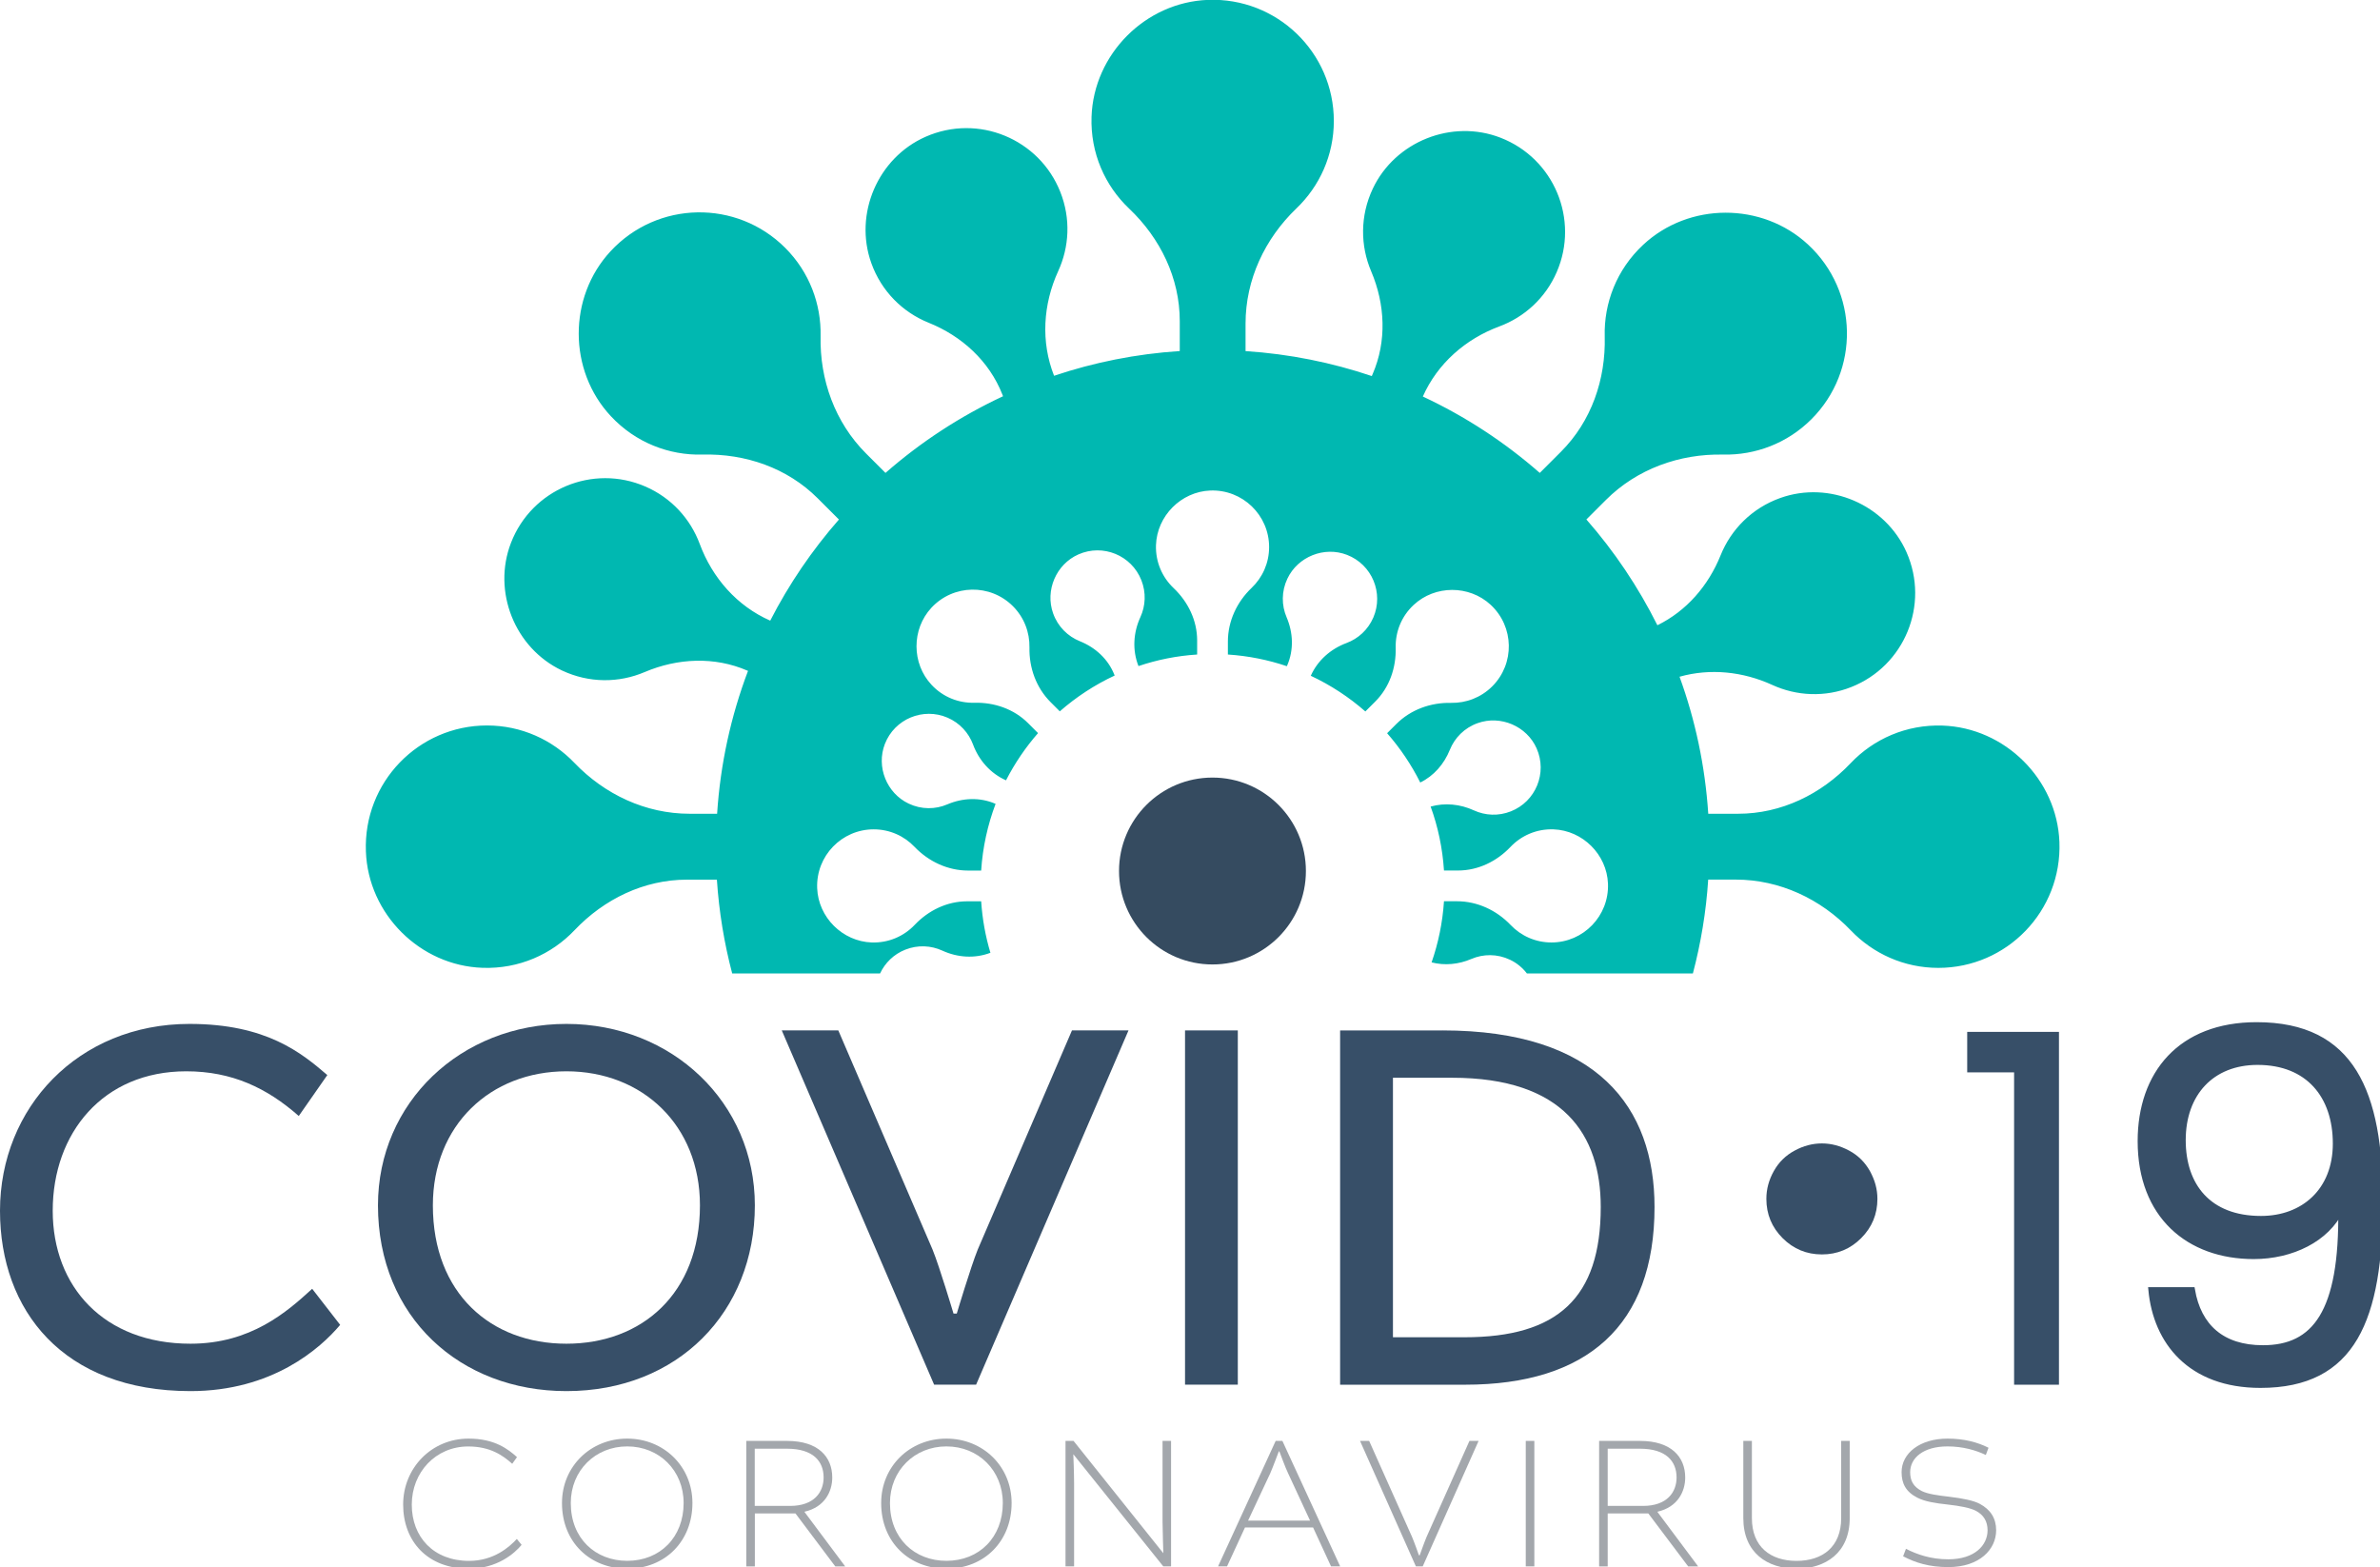
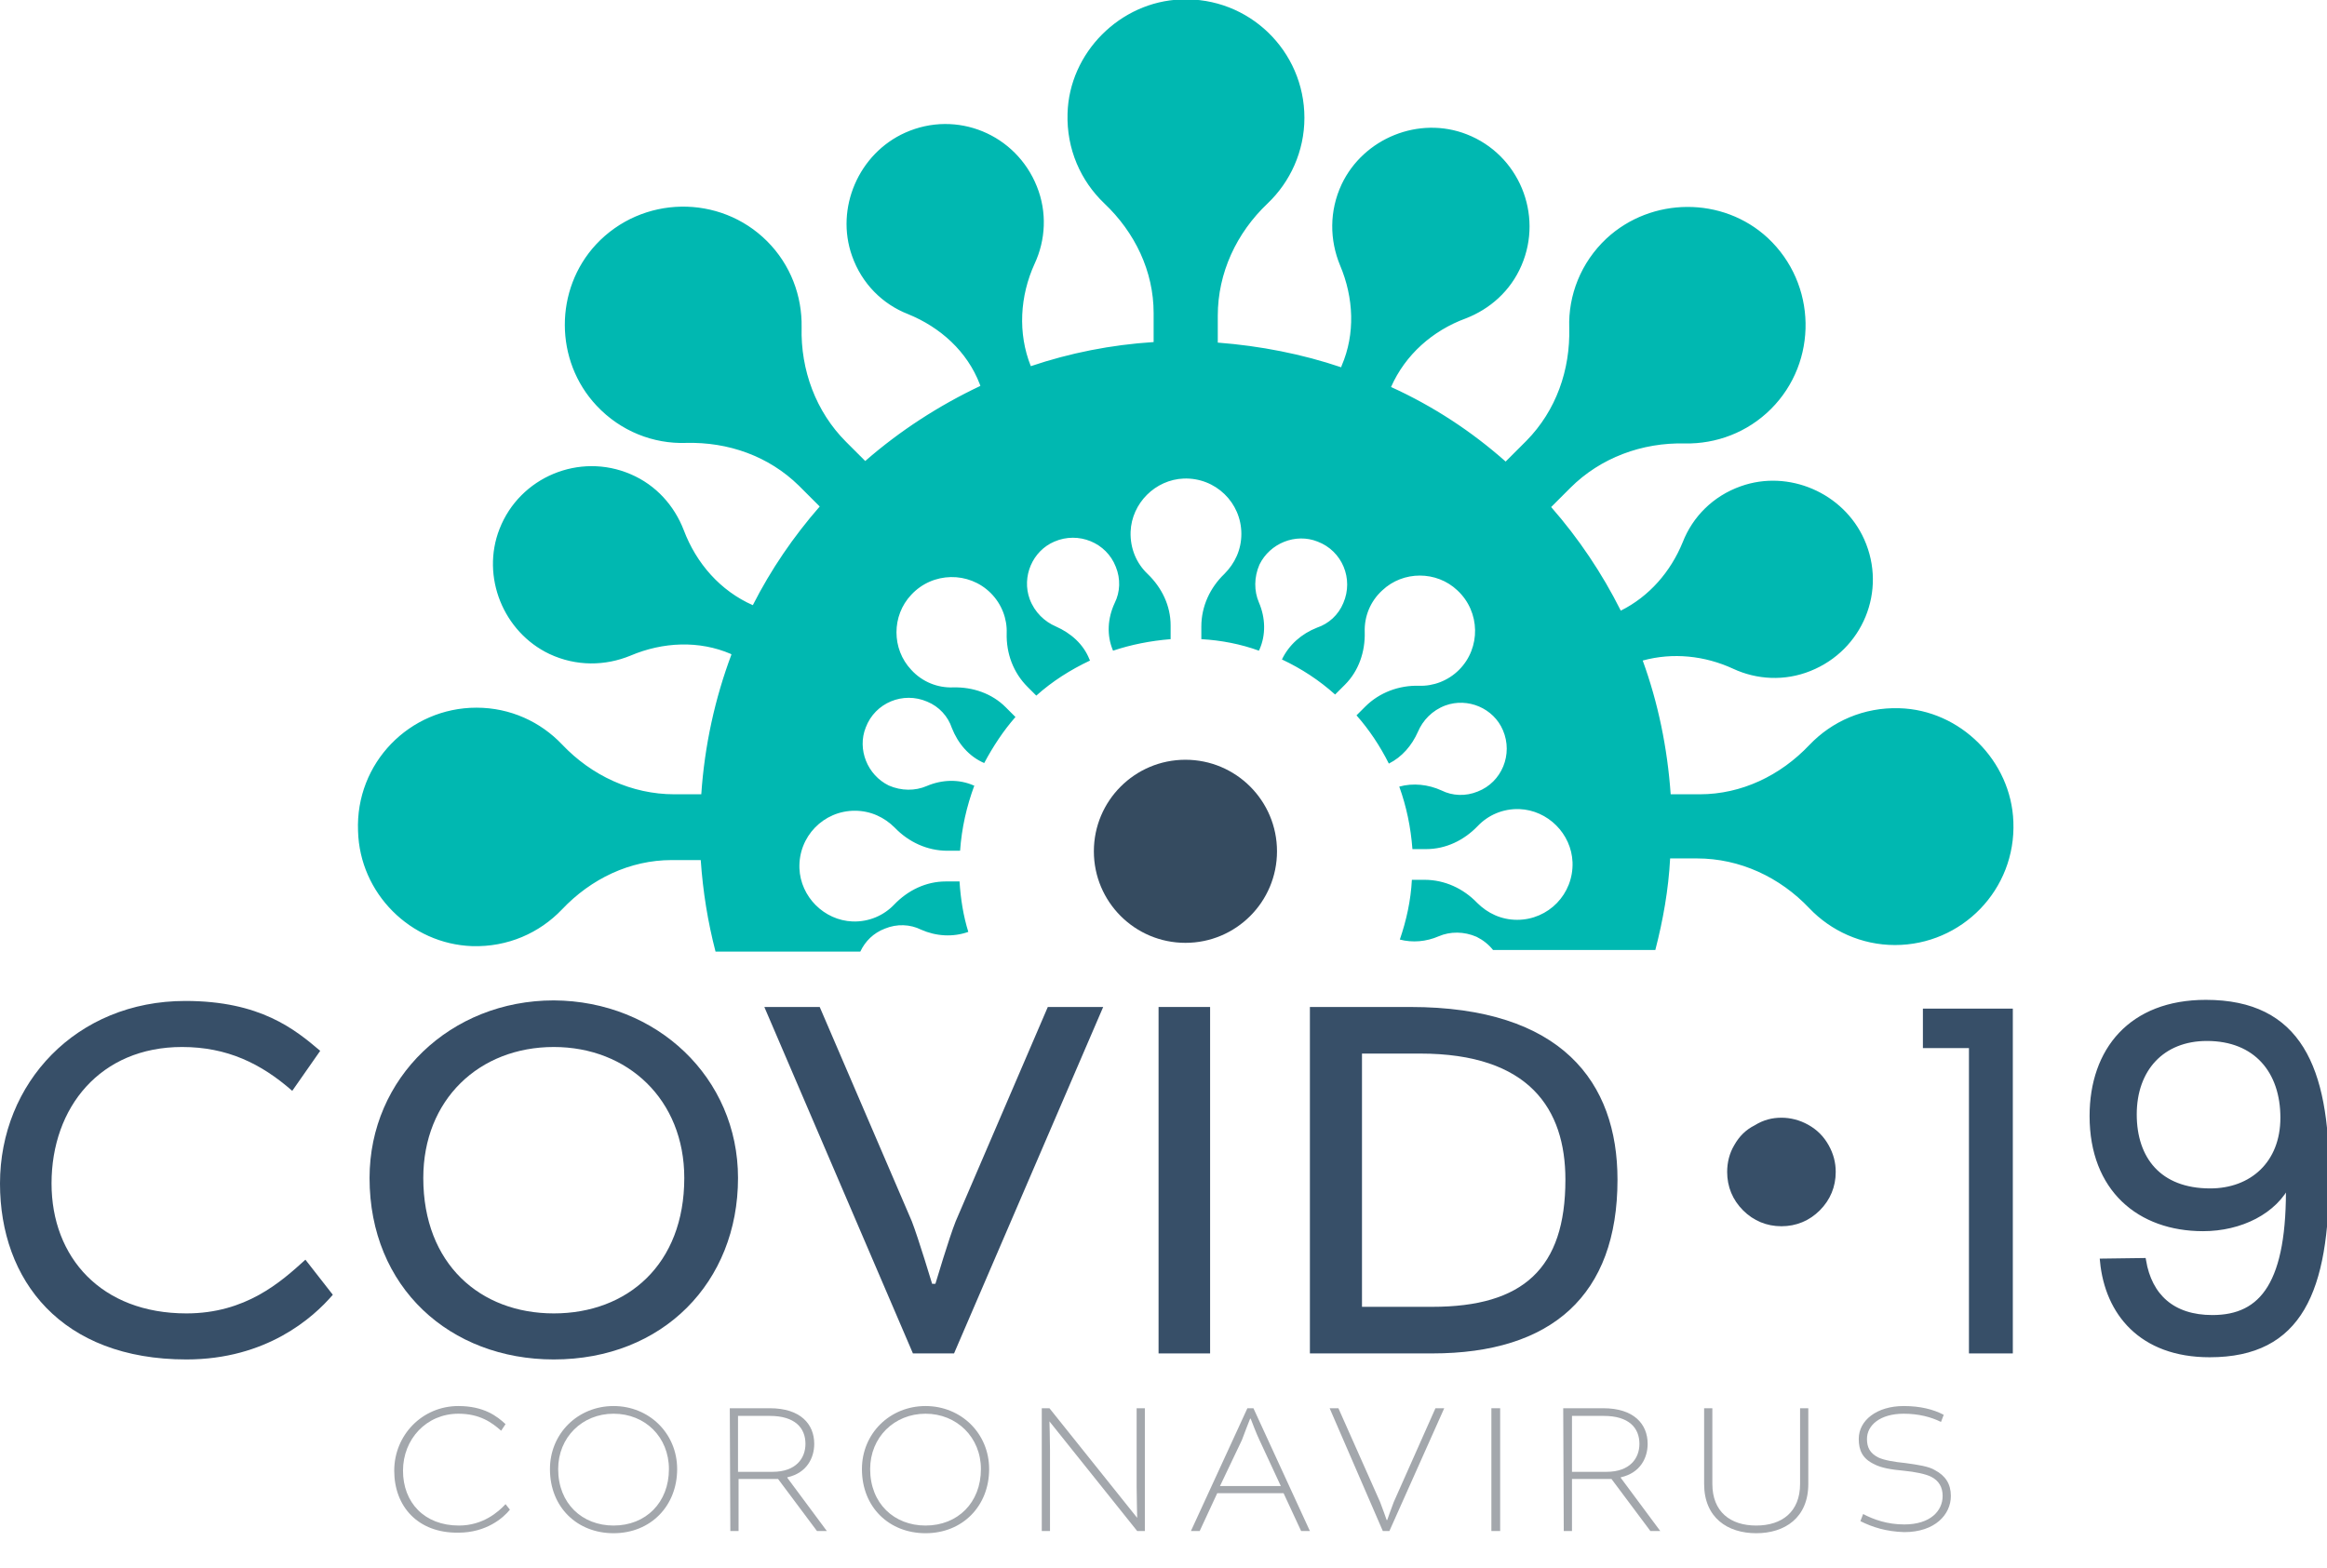
- <svg xmlns="http://www.w3.org/2000/svg" version="1.1" id="Layer_1" x="0px" y="0px" viewBox="0 0 424.35 279.28" style="enable-background:new 0 0 424.35 279.28;" xml:space="preserve">
+ <svg xmlns="http://www.w3.org/2000/svg" version="1.1" id="Layer_1" x="0px" y="0px" viewBox="0 0 424.4 286" style="enable-background:new 0 0 424.4 286;" xml:space="preserve">
  <style type="text/css">
	.st0{fill:#00B8B1;}
	.st1{fill:#354B60;}
	.st2{fill:#374F68;}
	.st3{fill:#374F68;stroke:#374F68;stroke-miterlimit:10;}
	.st4{fill:#A3A7AC;}
</style>
-   <path class="st0" d="M86.05,172.56c6.46,0.22,12.3-2.4,16.38-6.7c5.28-5.56,12.39-9.02,20.05-9.02h5.34  c0.38,5.75,1.31,11.34,2.73,16.73h26.36c0.88-1.87,2.43-3.43,4.51-4.25c2.22-0.88,4.58-0.75,6.59,0.17  c2.72,1.25,5.79,1.45,8.58,0.39c-0.88-2.93-1.44-6.01-1.65-9.18h-2.5c-3.58,0-6.9,1.62-9.36,4.21c-1.91,2.01-4.64,3.23-7.65,3.13  c-5.21-0.18-9.53-4.48-9.73-9.68c-0.22-5.75,4.38-10.49,10.08-10.49c2.86,0,5.44,1.19,7.27,3.11c2.53,2.64,5.94,4.24,9.59,4.24h2.3  c0.27-4.16,1.16-8.15,2.57-11.89l-0.06-0.03c-2.74-1.18-5.81-1.05-8.55,0.12c-2.12,0.91-4.61,0.94-6.89-0.14  c-3.93-1.86-5.81-6.58-4.24-10.63c1.73-4.47,6.82-6.57,11.18-4.69c2.19,0.95,3.77,2.71,4.54,4.78c1.05,2.83,3.12,5.17,5.88,6.39  c1.56-3.04,3.48-5.87,5.71-8.42l-1.77-1.77c-2.53-2.53-6.02-3.73-9.6-3.64c-2.77,0.07-5.56-0.99-7.62-3.2  c-3.56-3.81-3.57-9.9-0.03-13.73c3.91-4.22,10.51-4.32,14.54-0.29c2.02,2.02,3,4.69,2.95,7.34c-0.08,3.65,1.2,7.2,3.78,9.78  l1.63,1.63c2.93-2.56,6.21-4.72,9.78-6.38l-0.06-0.16c-1.1-2.77-3.37-4.85-6.14-5.96c-2.14-0.86-3.93-2.6-4.77-4.97  c-1.46-4.09,0.54-8.76,4.51-10.51c4.39-1.94,9.47,0.17,11.22,4.59c0.88,2.22,0.75,4.58-0.17,6.59c-1.27,2.76-1.46,5.9-0.34,8.73  c3.32-1.12,6.82-1.83,10.46-2.06v-2.5c0-3.58-1.62-6.9-4.21-9.36c-2.01-1.91-3.23-4.64-3.13-7.65c0.18-5.21,4.48-9.53,9.68-9.73  c5.75-0.22,10.49,4.38,10.49,10.08c0,2.86-1.19,5.44-3.11,7.27c-2.64,2.52-4.24,5.94-4.24,9.59v2.3c3.65,0.24,7.17,0.95,10.51,2.08  l0.08-0.17c1.18-2.74,1.05-5.81-0.12-8.55c-0.91-2.12-0.94-4.61,0.14-6.89c1.86-3.93,6.58-5.81,10.63-4.24  c4.47,1.73,6.57,6.82,4.69,11.18c-0.95,2.19-2.71,3.77-4.78,4.54c-2.82,1.05-5.15,3.1-6.37,5.84c3.55,1.66,6.82,3.81,9.73,6.36  l1.77-1.77c2.53-2.53,3.73-6.02,3.64-9.6c-0.07-2.77,0.99-5.56,3.2-7.62c3.81-3.56,9.9-3.57,13.73-0.03  c4.22,3.91,4.32,10.51,0.29,14.54c-2.02,2.02-4.69,3-7.34,2.95c-3.65-0.08-7.2,1.2-9.78,3.78l-1.63,1.63  c2.32,2.65,4.31,5.6,5.91,8.79c2.42-1.18,4.25-3.29,5.27-5.82c0.86-2.14,2.6-3.93,4.97-4.77c4.09-1.46,8.76,0.54,10.51,4.51  c1.94,4.39-0.17,9.47-4.59,11.22c-2.22,0.88-4.58,0.75-6.59-0.17c-2.44-1.12-5.17-1.4-7.72-0.68c1.31,3.59,2.12,7.42,2.38,11.4h2.5  c3.58,0,6.9-1.62,9.36-4.21c1.91-2.01,4.64-3.23,7.65-3.13c5.21,0.18,9.53,4.48,9.73,9.68c0.22,5.75-4.38,10.49-10.08,10.49  c-2.86,0-5.44-1.19-7.27-3.11c-2.52-2.64-5.94-4.24-9.59-4.24h-2.3c-0.25,3.8-1.01,7.45-2.21,10.9c2.34,0.6,4.83,0.36,7.09-0.61  c2.12-0.91,4.61-0.94,6.89,0.14c1.21,0.57,2.23,1.42,3.01,2.44h29.6c1.42-5.4,2.36-10.99,2.73-16.73h4.91  c7.82,0,15.13,3.43,20.54,9.08c3.93,4.1,9.45,6.66,15.58,6.66c12.22,0,22.06-10.14,21.59-22.46c-0.43-11.15-9.69-20.36-20.84-20.74  c-6.46-0.22-12.3,2.4-16.38,6.7c-5.28,5.56-12.39,9.02-20.05,9.02h-5.34c-0.56-8.53-2.32-16.73-5.12-24.43  c5.46-1.54,11.3-0.93,16.53,1.46c4.3,1.97,9.37,2.26,14.11,0.37c9.46-3.75,13.98-14.63,9.83-24.03c-3.76-8.51-13.76-12.8-22.51-9.67  c-5.07,1.81-8.79,5.63-10.64,10.22c-2.18,5.42-6.08,9.93-11.27,12.47c-3.41-6.83-7.67-13.17-12.66-18.86l3.47-3.47  c5.53-5.53,13.13-8.27,20.94-8.1c5.68,0.12,11.39-1.98,15.72-6.31c8.64-8.64,8.43-22.77-0.62-31.15c-8.19-7.58-21.25-7.55-29.4,0.07  c-4.72,4.41-7,10.39-6.84,16.33c0.2,7.66-2.38,15.13-7.8,20.55l-3.78,3.78c-6.24-5.47-13.25-10.07-20.85-13.62  c2.61-5.88,7.6-10.26,13.64-12.5c4.44-1.65,8.22-5.03,10.24-9.71c4.04-9.34-0.46-20.23-10.04-23.94  c-8.67-3.36-18.78,0.67-22.76,9.08c-2.3,4.87-2.23,10.2-0.29,14.75c2.5,5.88,2.8,12.46,0.26,18.32l-0.15,0.35  c-7.14-2.41-14.69-3.94-22.51-4.45v-4.91c0-7.82,3.43-15.13,9.08-20.54c4.1-3.93,6.66-9.45,6.66-15.58  c0-12.22-10.14-22.06-22.46-21.59c-11.15,0.43-20.36,9.69-20.74,20.84c-0.22,6.46,2.4,12.3,6.71,16.38  c5.56,5.28,9.02,12.39,9.02,20.05v5.34c-7.79,0.51-15.3,2.02-22.41,4.41c-2.39-6.05-1.97-12.76,0.74-18.67  c1.97-4.3,2.26-9.36,0.37-14.11c-3.75-9.46-14.63-13.98-24.03-9.83c-8.51,3.76-12.8,13.76-9.67,22.51  c1.81,5.07,5.63,8.79,10.22,10.64c5.93,2.38,10.79,6.83,13.14,12.77l0.13,0.34c-7.64,3.56-14.69,8.18-20.96,13.67l-3.47-3.47  c-5.53-5.53-8.27-13.13-8.1-20.94c0.12-5.68-1.98-11.39-6.31-15.72c-8.64-8.64-22.77-8.43-31.15,0.62  c-7.58,8.19-7.55,21.25,0.07,29.4c4.41,4.72,10.39,7,16.33,6.84c7.66-0.2,15.13,2.38,20.55,7.8l3.78,3.78  c-4.78,5.46-8.91,11.51-12.25,18.03c-5.91-2.6-10.32-7.61-12.57-13.68c-1.65-4.44-5.03-8.22-9.71-10.24  c-9.34-4.04-20.23,0.46-23.94,10.04c-3.36,8.67,0.67,18.78,9.08,22.76c4.87,2.3,10.2,2.23,14.75,0.29c5.88-2.5,12.46-2.8,18.32-0.26  l0.11,0.05c-3.03,8-4.93,16.55-5.51,25.47h-4.91c-7.82,0-15.13-3.43-20.54-9.08c-3.93-4.1-9.45-6.66-15.58-6.66  c-12.22,0-22.06,10.14-21.59,22.46C65.64,162.98,74.9,172.19,86.05,172.56z" />
-   <circle class="st1" cx="216.18" cy="155.3" r="16.66" />
+   <path class="st0" d="M86.1,172.6c6.5,0.2,12.3-2.4,16.4-6.7c5.3-5.6,12.4-9,20-9h5.3c0.4,5.8,1.3,11.3,2.7,16.7h26.4  c0.9-1.9,2.4-3.4,4.5-4.2c2.2-0.9,4.6-0.8,6.6,0.2c2.7,1.2,5.8,1.4,8.6,0.4c-0.9-2.9-1.4-6-1.6-9.2h-2.5c-3.6,0-6.9,1.6-9.4,4.2  c-1.9,2-4.6,3.2-7.6,3.1c-5.2-0.2-9.5-4.5-9.7-9.7c-0.2-5.8,4.4-10.5,10.1-10.5c2.9,0,5.4,1.2,7.3,3.1c2.5,2.6,5.9,4.2,9.6,4.2h2.3  c0.3-4.2,1.2-8.1,2.6-11.9l-0.1,0c-2.7-1.2-5.8-1.1-8.6,0.1c-2.1,0.9-4.6,0.9-6.9-0.1c-3.9-1.9-5.8-6.6-4.2-10.6  c1.7-4.5,6.8-6.6,11.2-4.7c2.2,0.9,3.8,2.7,4.5,4.8c1.1,2.8,3.1,5.2,5.9,6.4c1.6-3,3.5-5.9,5.7-8.4l-1.8-1.8c-2.5-2.5-6-3.7-9.6-3.6  c-2.8,0.1-5.6-1-7.6-3.2c-3.6-3.8-3.6-9.9,0-13.7c3.9-4.2,10.5-4.3,14.5-0.3c2,2,3,4.7,2.9,7.3c-0.1,3.7,1.2,7.2,3.8,9.8l1.6,1.6  c2.9-2.6,6.2-4.7,9.8-6.4l-0.1-0.2c-1.1-2.8-3.4-4.8-6.1-6c-2.1-0.9-3.9-2.6-4.8-5c-1.5-4.1,0.5-8.8,4.5-10.5  c4.4-1.9,9.5,0.2,11.2,4.6c0.9,2.2,0.8,4.6-0.2,6.6c-1.3,2.8-1.5,5.9-0.3,8.7c3.3-1.1,6.8-1.8,10.5-2.1v-2.5c0-3.6-1.6-6.9-4.2-9.4  c-2-1.9-3.2-4.6-3.1-7.7c0.2-5.2,4.5-9.5,9.7-9.7c5.8-0.2,10.5,4.4,10.5,10.1c0,2.9-1.2,5.4-3.1,7.3c-2.6,2.5-4.2,5.9-4.2,9.6v2.3  c3.6,0.2,7.2,0.9,10.5,2.1l0.1-0.2c1.2-2.7,1.1-5.8-0.1-8.6c-0.9-2.1-0.9-4.6,0.1-6.9c1.9-3.9,6.6-5.8,10.6-4.2  c4.5,1.7,6.6,6.8,4.7,11.2c-0.9,2.2-2.7,3.8-4.8,4.5c-2.8,1.1-5.1,3.1-6.4,5.8c3.6,1.7,6.8,3.8,9.7,6.4l1.8-1.8  c2.5-2.5,3.7-6,3.6-9.6c-0.1-2.8,1-5.6,3.2-7.6c3.8-3.6,9.9-3.6,13.7,0c4.2,3.9,4.3,10.5,0.3,14.5c-2,2-4.7,3-7.3,2.9  c-3.6-0.1-7.2,1.2-9.8,3.8l-1.6,1.6c2.3,2.6,4.3,5.6,5.9,8.8c2.4-1.2,4.2-3.3,5.3-5.8c0.9-2.1,2.6-3.9,5-4.8  c4.1-1.5,8.8,0.5,10.5,4.5c1.9,4.4-0.2,9.5-4.6,11.2c-2.2,0.9-4.6,0.8-6.6-0.2c-2.4-1.1-5.2-1.4-7.7-0.7c1.3,3.6,2.1,7.4,2.4,11.4  h2.5c3.6,0,6.9-1.6,9.4-4.2c1.9-2,4.6-3.2,7.6-3.1c5.2,0.2,9.5,4.5,9.7,9.7c0.2,5.8-4.4,10.5-10.1,10.5c-2.9,0-5.4-1.2-7.3-3.1  c-2.5-2.6-5.9-4.2-9.6-4.2h-2.3c-0.2,3.8-1,7.4-2.2,10.9c2.3,0.6,4.8,0.4,7.1-0.6c2.1-0.9,4.6-0.9,6.9,0.1c1.2,0.6,2.2,1.4,3,2.4  h29.6c1.4-5.4,2.4-11,2.7-16.7h4.9c7.8,0,15.1,3.4,20.5,9.1c3.9,4.1,9.5,6.7,15.6,6.7c12.2,0,22.1-10.1,21.6-22.5  c-0.4-11.1-9.7-20.4-20.8-20.7c-6.5-0.2-12.3,2.4-16.4,6.7c-5.3,5.6-12.4,9-20,9h-5.3c-0.6-8.5-2.3-16.7-5.1-24.4  c5.5-1.5,11.3-0.9,16.5,1.5c4.3,2,9.4,2.3,14.1,0.4c9.5-3.8,14-14.6,9.8-24c-3.8-8.5-13.8-12.8-22.5-9.7c-5.1,1.8-8.8,5.6-10.6,10.2  c-2.2,5.4-6.1,9.9-11.3,12.5c-3.4-6.8-7.7-13.2-12.7-18.9l3.5-3.5c5.5-5.5,13.1-8.3,20.9-8.1c5.7,0.1,11.4-2,15.7-6.3  c8.6-8.6,8.4-22.8-0.6-31.2c-8.2-7.6-21.2-7.5-29.4,0.1c-4.7,4.4-7,10.4-6.8,16.3c0.2,7.7-2.4,15.1-7.8,20.6l-3.8,3.8  c-6.2-5.5-13.2-10.1-20.9-13.6c2.6-5.9,7.6-10.3,13.6-12.5c4.4-1.7,8.2-5,10.2-9.7c4-9.3-0.5-20.2-10-23.9  c-8.7-3.4-18.8,0.7-22.8,9.1c-2.3,4.9-2.2,10.2-0.3,14.8c2.5,5.9,2.8,12.5,0.3,18.3l-0.1,0.3c-7.1-2.4-14.7-3.9-22.5-4.5v-4.9  c0-7.8,3.4-15.1,9.1-20.5c4.1-3.9,6.7-9.5,6.7-15.6c0-12.2-10.1-22.1-22.5-21.6c-11.1,0.4-20.4,9.7-20.7,20.8  c-0.2,6.5,2.4,12.3,6.7,16.4c5.6,5.3,9,12.4,9,20v5.3c-7.8,0.5-15.3,2-22.4,4.4c-2.4-6-2-12.8,0.7-18.7c2-4.3,2.3-9.4,0.4-14.1  c-3.8-9.5-14.6-14-24-9.8c-8.5,3.8-12.8,13.8-9.7,22.5c1.8,5.1,5.6,8.8,10.2,10.6c5.9,2.4,10.8,6.8,13.1,12.8l0.1,0.3  c-7.6,3.6-14.7,8.2-21,13.7l-3.5-3.5c-5.5-5.5-8.3-13.1-8.1-20.9c0.1-5.7-2-11.4-6.3-15.7c-8.6-8.6-22.8-8.4-31.2,0.6  c-7.6,8.2-7.6,21.2,0.1,29.4c4.4,4.7,10.4,7,16.3,6.8c7.7-0.2,15.1,2.4,20.6,7.8l3.8,3.8c-4.8,5.5-8.9,11.5-12.2,18  c-5.9-2.6-10.3-7.6-12.6-13.7c-1.7-4.4-5-8.2-9.7-10.2c-9.3-4-20.2,0.5-23.9,10c-3.4,8.7,0.7,18.8,9.1,22.8  c4.9,2.3,10.2,2.2,14.8,0.3c5.9-2.5,12.5-2.8,18.3-0.3l0.1,0.1c-3,8-4.9,16.6-5.5,25.5H123c-7.8,0-15.1-3.4-20.5-9.1  c-3.9-4.1-9.4-6.7-15.6-6.7c-12.2,0-22.1,10.1-21.6,22.5C65.6,163,74.9,172.2,86.1,172.6z" />
+   <circle class="st1" cx="216.2" cy="155.3" r="16.7" />
  <g>
    <g>
-       <path class="st2" d="M0,215.87c0-18.34,13.92-33.31,33.79-33.31c13.73,0,19.97,5.18,24.57,9.12l-5.09,7.3    c-5.66-4.99-11.9-7.97-20.06-7.97c-14.88,0-23.81,11.04-23.81,24.86c0,13.54,9.12,23.71,24.57,23.71    c10.75,0,17.18-5.66,21.69-9.79l4.99,6.43c-3.55,4.22-12.1,11.81-26.69,11.81C11.23,248.03,0,233.63,0,215.87z" />
-       <path class="st2" d="M134.59,214.91c0,19.01-13.73,33.12-33.6,33.12c-18.91,0-33.6-13.15-33.6-33.12    c0-18.33,14.78-32.35,33.6-32.35C119.8,182.56,134.59,196.58,134.59,214.91z M77.18,214.91c0,15.74,10.37,24.67,23.81,24.67    c13.44,0,23.81-8.93,23.81-24.67c0-14.3-10.27-23.9-23.81-23.9C87.45,191.01,77.18,200.61,77.18,214.91z" />
-       <path class="st2" d="M139.39,183.72h10.08l16.8,39.07c1.25,3.07,3.74,11.42,3.74,11.42h0.58c0,0,2.5-8.35,3.74-11.42l16.8-39.07    h10.08l-27.17,63.16h-7.49L139.39,183.72z" />
-       <path class="st2" d="M220.7,183.72v63.16h-9.41v-63.16H220.7z" />
-       <path class="st2" d="M257.18,183.72c27.65,0,37.82,13.73,37.82,31.49c0,21.12-12,31.68-33.79,31.68h-22.27v-63.16H257.18z     M248.35,238.43h12.77c16.61,0,24.29-7.01,24.29-23.23c0-12.86-6.62-23.04-26.49-23.04h-10.56V238.43z" />
-       <path class="st2" d="M359.1,191.2h-8.35v-7.22h16.36v62.91h-8V191.2z" />
-       <path class="st3" d="M390.86,230c1.13,6.53,5.31,10.35,12.62,10.35c9.22,0,14.18-6.27,13.92-24.71    c-2.52,5.31-8.79,8.35-15.57,8.35c-11.57,0-20.19-7.22-20.19-20.53c0-12.01,7.13-20.71,20.71-20.71    c17.05,0,22.01,12.01,22.01,31.5c0,20.97-4.79,32.71-21.32,32.71c-12.53,0-18.62-7.74-19.49-16.96H390.86z M416.44,203.9    c0-8.53-4.87-14.53-13.92-14.53c-8.18,0-13.31,5.57-13.31,13.92c0,8.09,4.52,14.01,13.92,14.01    C410.69,217.3,416.44,212.34,416.44,203.9z" />
+       <path class="st2" d="M0,215.9c0-18.3,13.9-33.3,33.8-33.3c13.7,0,20,5.2,24.6,9.1l-5.1,7.3c-5.7-5-11.9-8-20.1-8    c-14.9,0-23.8,11-23.8,24.9c0,13.5,9.1,23.7,24.6,23.7c10.8,0,17.2-5.7,21.7-9.8l5,6.4C57.1,240.4,48.6,248,34,248    C11.2,248,0,233.6,0,215.9z" />
+       <path class="st2" d="M134.6,214.9c0,19-13.7,33.1-33.6,33.1c-18.9,0-33.6-13.1-33.6-33.1c0-18.3,14.8-32.4,33.6-32.4    C119.8,182.6,134.6,196.6,134.6,214.9z M77.2,214.9c0,15.7,10.4,24.7,23.8,24.7s23.8-8.9,23.8-24.7c0-14.3-10.3-23.9-23.8-23.9    C87.4,191,77.2,200.6,77.2,214.9z" />
+       <path class="st2" d="M139.4,183.7h10.1l16.8,39.1c1.2,3.1,3.7,11.4,3.7,11.4h0.6c0,0,2.5-8.4,3.7-11.4l16.8-39.1h10.1L174,246.9    h-7.5L139.4,183.7z" />
+       <path class="st2" d="M220.7,183.7v63.2h-9.4v-63.2H220.7z" />
+       <path class="st2" d="M257.2,183.7c27.6,0,37.8,13.7,37.8,31.5c0,21.1-12,31.7-33.8,31.7h-22.3v-63.2L257.2,183.7L257.2,183.7z     M248.4,238.4h12.8c16.6,0,24.3-7,24.3-23.2c0-12.9-6.6-23-26.5-23h-10.6L248.4,238.4L248.4,238.4z" />
+       <path class="st2" d="M359.1,191.2h-8.4V184h16.4v62.9h-8L359.1,191.2L359.1,191.2z" />
+       <path class="st3" d="M390.9,230c1.1,6.5,5.3,10.4,12.6,10.4c9.2,0,14.2-6.3,13.9-24.7c-2.5,5.3-8.8,8.4-15.6,8.4    c-11.6,0-20.2-7.2-20.2-20.5c0-12,7.1-20.7,20.7-20.7c17,0,22,12,22,31.5c0,21-4.8,32.7-21.3,32.7c-12.5,0-18.6-7.7-19.5-17    L390.9,230L390.9,230z M416.4,203.9c0-8.5-4.9-14.5-13.9-14.5c-8.2,0-13.3,5.6-13.3,13.9c0,8.1,4.5,14,13.9,14    C410.7,217.3,416.4,212.3,416.4,203.9z" />
    </g>
    <g>
-       <path class="st2" d="M324.85,203.87c1.65,0,3.26,0.43,4.85,1.28c1.59,0.85,2.82,2.07,3.71,3.66c0.88,1.59,1.33,3.23,1.33,4.94    c0,2.74-0.97,5.08-2.9,7.01s-4.26,2.9-6.99,2.9c-2.74,0-5.08-0.97-7.01-2.9s-2.9-4.27-2.9-7.01c0-1.72,0.44-3.37,1.33-4.95    c0.88-1.58,2.12-2.8,3.71-3.65C321.56,204.29,323.18,203.87,324.85,203.87z" />
+       <path class="st2" d="M324.9,203.9c1.6,0,3.3,0.4,4.9,1.3s2.8,2.1,3.7,3.7c0.9,1.6,1.3,3.2,1.3,4.9c0,2.7-1,5.1-2.9,7    s-4.3,2.9-7,2.9c-2.7,0-5.1-1-7-2.9s-2.9-4.3-2.9-7c0-1.7,0.4-3.4,1.3-4.9c0.9-1.6,2.1-2.8,3.7-3.6    C321.6,204.3,323.2,203.9,324.9,203.9z" />
    </g>
  </g>
  <g>
-     <path class="st4" d="M71.88,268.26c0-6.53,5.07-11.76,11.66-11.76c4.69,0,7.07,1.9,8.64,3.3l-0.85,1.19   c-1.67-1.5-3.94-3.09-7.85-3.09c-5.78,0-10.06,4.59-10.06,10.37s3.88,10.03,10.2,10.03c4.42,0,7.17-2.45,8.53-3.91l0.85,1.05   c-1.22,1.5-4.35,4.25-9.38,4.25C76.17,279.69,71.88,274.76,71.88,268.26z" />
-     <path class="st4" d="M123.46,267.99c0,6.7-4.76,11.7-11.63,11.7c-6.56,0-11.63-4.66-11.63-11.7c0-6.53,5.1-11.49,11.63-11.49   S123.46,261.46,123.46,267.99z M101.77,267.99c0,6.32,4.39,10.3,10.06,10.3c5.88,0,10.06-4.21,10.06-10.3   c0-5.81-4.35-10.1-10.06-10.1C106.15,257.89,101.77,262.18,101.77,267.99z" />
-     <path class="st4" d="M133.05,256.91h7.28c5.58,0,8.06,2.86,8.06,6.53c0,2.48-1.33,5.27-4.93,6.09v0.07l7.24,9.69h-1.77l-7.1-9.45   h-7.24v9.45h-1.53V256.91z M140.87,268.5c4.28,0,5.98-2.45,5.98-5.07c0-2.89-1.87-5.13-6.53-5.13h-5.75v10.2H140.87z" />
-     <path class="st4" d="M180.37,267.99c0,6.7-4.76,11.7-11.63,11.7c-6.56,0-11.63-4.66-11.63-11.7c0-6.53,5.1-11.49,11.63-11.49   S180.37,261.46,180.37,267.99z M158.68,267.99c0,6.32,4.39,10.3,10.06,10.3c5.88,0,10.06-4.21,10.06-10.3   c0-5.81-4.35-10.1-10.06-10.1C163.07,257.89,158.68,262.18,158.68,267.99z" />
-     <path class="st4" d="M207.27,256.91h1.53v22.37h-1.39l-16.01-19.96h-0.03c0,0,0.14,3.26,0.14,5.27v14.69h-1.53v-22.37h1.43   l15.98,19.99h0.03c0,0-0.14-4.32-0.14-5.61V256.91z" />
-     <path class="st4" d="M228.65,256.91l10.3,22.37h-1.63l-3.2-6.94h-12.14l-3.2,6.94h-1.6l10.27-22.37H228.65z M222.53,271.12h11.05   l-3.91-8.43c-0.51-1.05-1.36-3.4-1.56-3.91h-0.1c-0.2,0.51-1.05,2.82-1.53,3.91L222.53,271.12z" />
-     <path class="st4" d="M242.49,256.91h1.63l7.65,17.13c0.41,0.95,1.22,3.26,1.22,3.26h0.14c0,0,0.82-2.31,1.22-3.26l7.65-17.13h1.63   l-9.96,22.37h-1.22L242.49,256.91z" />
-     <path class="st4" d="M273.57,256.91v22.37h-1.53v-22.37H273.57z" />
-     <path class="st4" d="M285.13,256.91h7.28c5.58,0,8.06,2.86,8.06,6.53c0,2.48-1.33,5.27-4.93,6.09v0.07l7.24,9.69H301l-7.11-9.45   h-7.24v9.45h-1.53V256.91z M292.95,268.5c4.28,0,5.98-2.45,5.98-5.07c0-2.89-1.87-5.13-6.53-5.13h-5.75v10.2H292.95z" />
-     <path class="st4" d="M329.8,256.91v13.77c0,6.19-4.32,9.01-9.49,9.01c-5.17,0-9.48-2.82-9.48-9.01v-13.77h1.53v13.77   c0,5.1,3.3,7.62,7.96,7.62c4.66,0,7.96-2.52,7.96-7.62v-13.77H329.8z" />
-     <path class="st4" d="M339.32,277.48l0.51-1.33c1.94,0.99,4.42,1.87,7.55,1.87c4.76,0,7-2.55,7-5.17c0-1.6-0.71-2.75-2.07-3.47   c-1.02-0.54-2.86-0.88-5-1.12c-2.24-0.24-4.11-0.54-5.44-1.22c-2.07-1.05-2.82-2.55-2.82-4.56c0-3.37,3.26-5.98,8.19-5.98   c2.96,0,5.37,0.65,7.31,1.63l-0.48,1.29c-1.77-0.85-4.11-1.53-6.83-1.53c-4.32,0-6.66,2.07-6.66,4.59c0,1.5,0.54,2.58,2.07,3.37   c1.09,0.54,2.86,0.78,4.93,1.02c2.24,0.27,4.28,0.65,5.41,1.26c1.9,1.02,2.92,2.55,2.92,4.72c0,3.37-2.92,6.56-8.53,6.56   C343.98,279.41,341.5,278.63,339.32,277.48z" />
+     <path class="st4" d="M71.9,268.3c0-6.5,5.1-11.8,11.7-11.8c4.7,0,7.1,1.9,8.6,3.3l-0.8,1.2c-1.7-1.5-3.9-3.1-7.8-3.1   c-5.8,0-10.1,4.6-10.1,10.4s3.9,10,10.2,10c4.4,0,7.2-2.5,8.5-3.9l0.8,1c-1.2,1.5-4.3,4.2-9.4,4.2   C76.2,279.7,71.9,274.8,71.9,268.3z" />
+     <path class="st4" d="M123.5,268c0,6.7-4.8,11.7-11.6,11.7c-6.6,0-11.6-4.7-11.6-11.7c0-6.5,5.1-11.5,11.6-11.5   S123.5,261.5,123.5,268z M101.8,268c0,6.3,4.4,10.3,10.1,10.3c5.9,0,10.1-4.2,10.1-10.3c0-5.8-4.3-10.1-10.1-10.1   C106.2,257.9,101.8,262.2,101.8,268z" />
+     <path class="st4" d="M133.1,256.9h7.3c5.6,0,8.1,2.9,8.1,6.5c0,2.5-1.3,5.3-4.9,6.1v0.1l7.2,9.7h-1.8l-7.1-9.5h-7.2v9.5h-1.5   L133.1,256.9L133.1,256.9z M140.9,268.5c4.3,0,6-2.5,6-5.1c0-2.9-1.9-5.1-6.5-5.1h-5.8v10.2H140.9z" />
+     <path class="st4" d="M180.4,268c0,6.7-4.8,11.7-11.6,11.7c-6.6,0-11.6-4.7-11.6-11.7c0-6.5,5.1-11.5,11.6-11.5   S180.4,261.5,180.4,268z M158.7,268c0,6.3,4.4,10.3,10.1,10.3c5.9,0,10.1-4.2,10.1-10.3c0-5.8-4.4-10.1-10.1-10.1   C163.1,257.9,158.7,262.2,158.7,268z" />
+     <path class="st4" d="M207.3,256.9h1.5v22.4h-1.4l-16-20h0c0,0,0.1,3.3,0.1,5.3v14.7H190v-22.4h1.4l16,20h0c0,0-0.1-4.3-0.1-5.6   L207.3,256.9L207.3,256.9z" />
+     <path class="st4" d="M228.6,256.9l10.3,22.4h-1.6l-3.2-6.9H222l-3.2,6.9h-1.6l10.3-22.4H228.6z M222.5,271.1h11.1l-3.9-8.4   c-0.5-1-1.4-3.4-1.6-3.9H228c-0.2,0.5-1.1,2.8-1.5,3.9L222.5,271.1z" />
+     <path class="st4" d="M242.5,256.9h1.6l7.6,17.1c0.4,1,1.2,3.3,1.2,3.3h0.1c0,0,0.8-2.3,1.2-3.3l7.6-17.1h1.6l-10,22.4h-1.2   L242.5,256.9z" />
+     <path class="st4" d="M273.6,256.9v22.4H272v-22.4H273.6z" />
+     <path class="st4" d="M285.1,256.9h7.3c5.6,0,8.1,2.9,8.1,6.5c0,2.5-1.3,5.3-4.9,6.1v0.1l7.2,9.7H301l-7.1-9.5h-7.2v9.5h-1.5   L285.1,256.9L285.1,256.9z M293,268.5c4.3,0,6-2.5,6-5.1c0-2.9-1.9-5.1-6.5-5.1h-5.8v10.2H293z" />
+     <path class="st4" d="M329.8,256.9v13.8c0,6.2-4.3,9-9.5,9c-5.2,0-9.5-2.8-9.5-9v-13.8h1.5v13.8c0,5.1,3.3,7.6,8,7.6s8-2.5,8-7.6   v-13.8H329.8z" />
+     <path class="st4" d="M339.3,277.5l0.5-1.3c1.9,1,4.4,1.9,7.5,1.9c4.8,0,7-2.5,7-5.2c0-1.6-0.7-2.8-2.1-3.5c-1-0.5-2.9-0.9-5-1.1   c-2.2-0.2-4.1-0.5-5.4-1.2c-2.1-1-2.8-2.5-2.8-4.6c0-3.4,3.3-6,8.2-6c3,0,5.4,0.6,7.3,1.6l-0.5,1.3c-1.8-0.9-4.1-1.5-6.8-1.5   c-4.3,0-6.7,2.1-6.7,4.6c0,1.5,0.5,2.6,2.1,3.4c1.1,0.5,2.9,0.8,4.9,1c2.2,0.3,4.3,0.6,5.4,1.3c1.9,1,2.9,2.5,2.9,4.7   c0,3.4-2.9,6.6-8.5,6.6C344,279.4,341.5,278.6,339.3,277.5z" />
  </g>
</svg>
